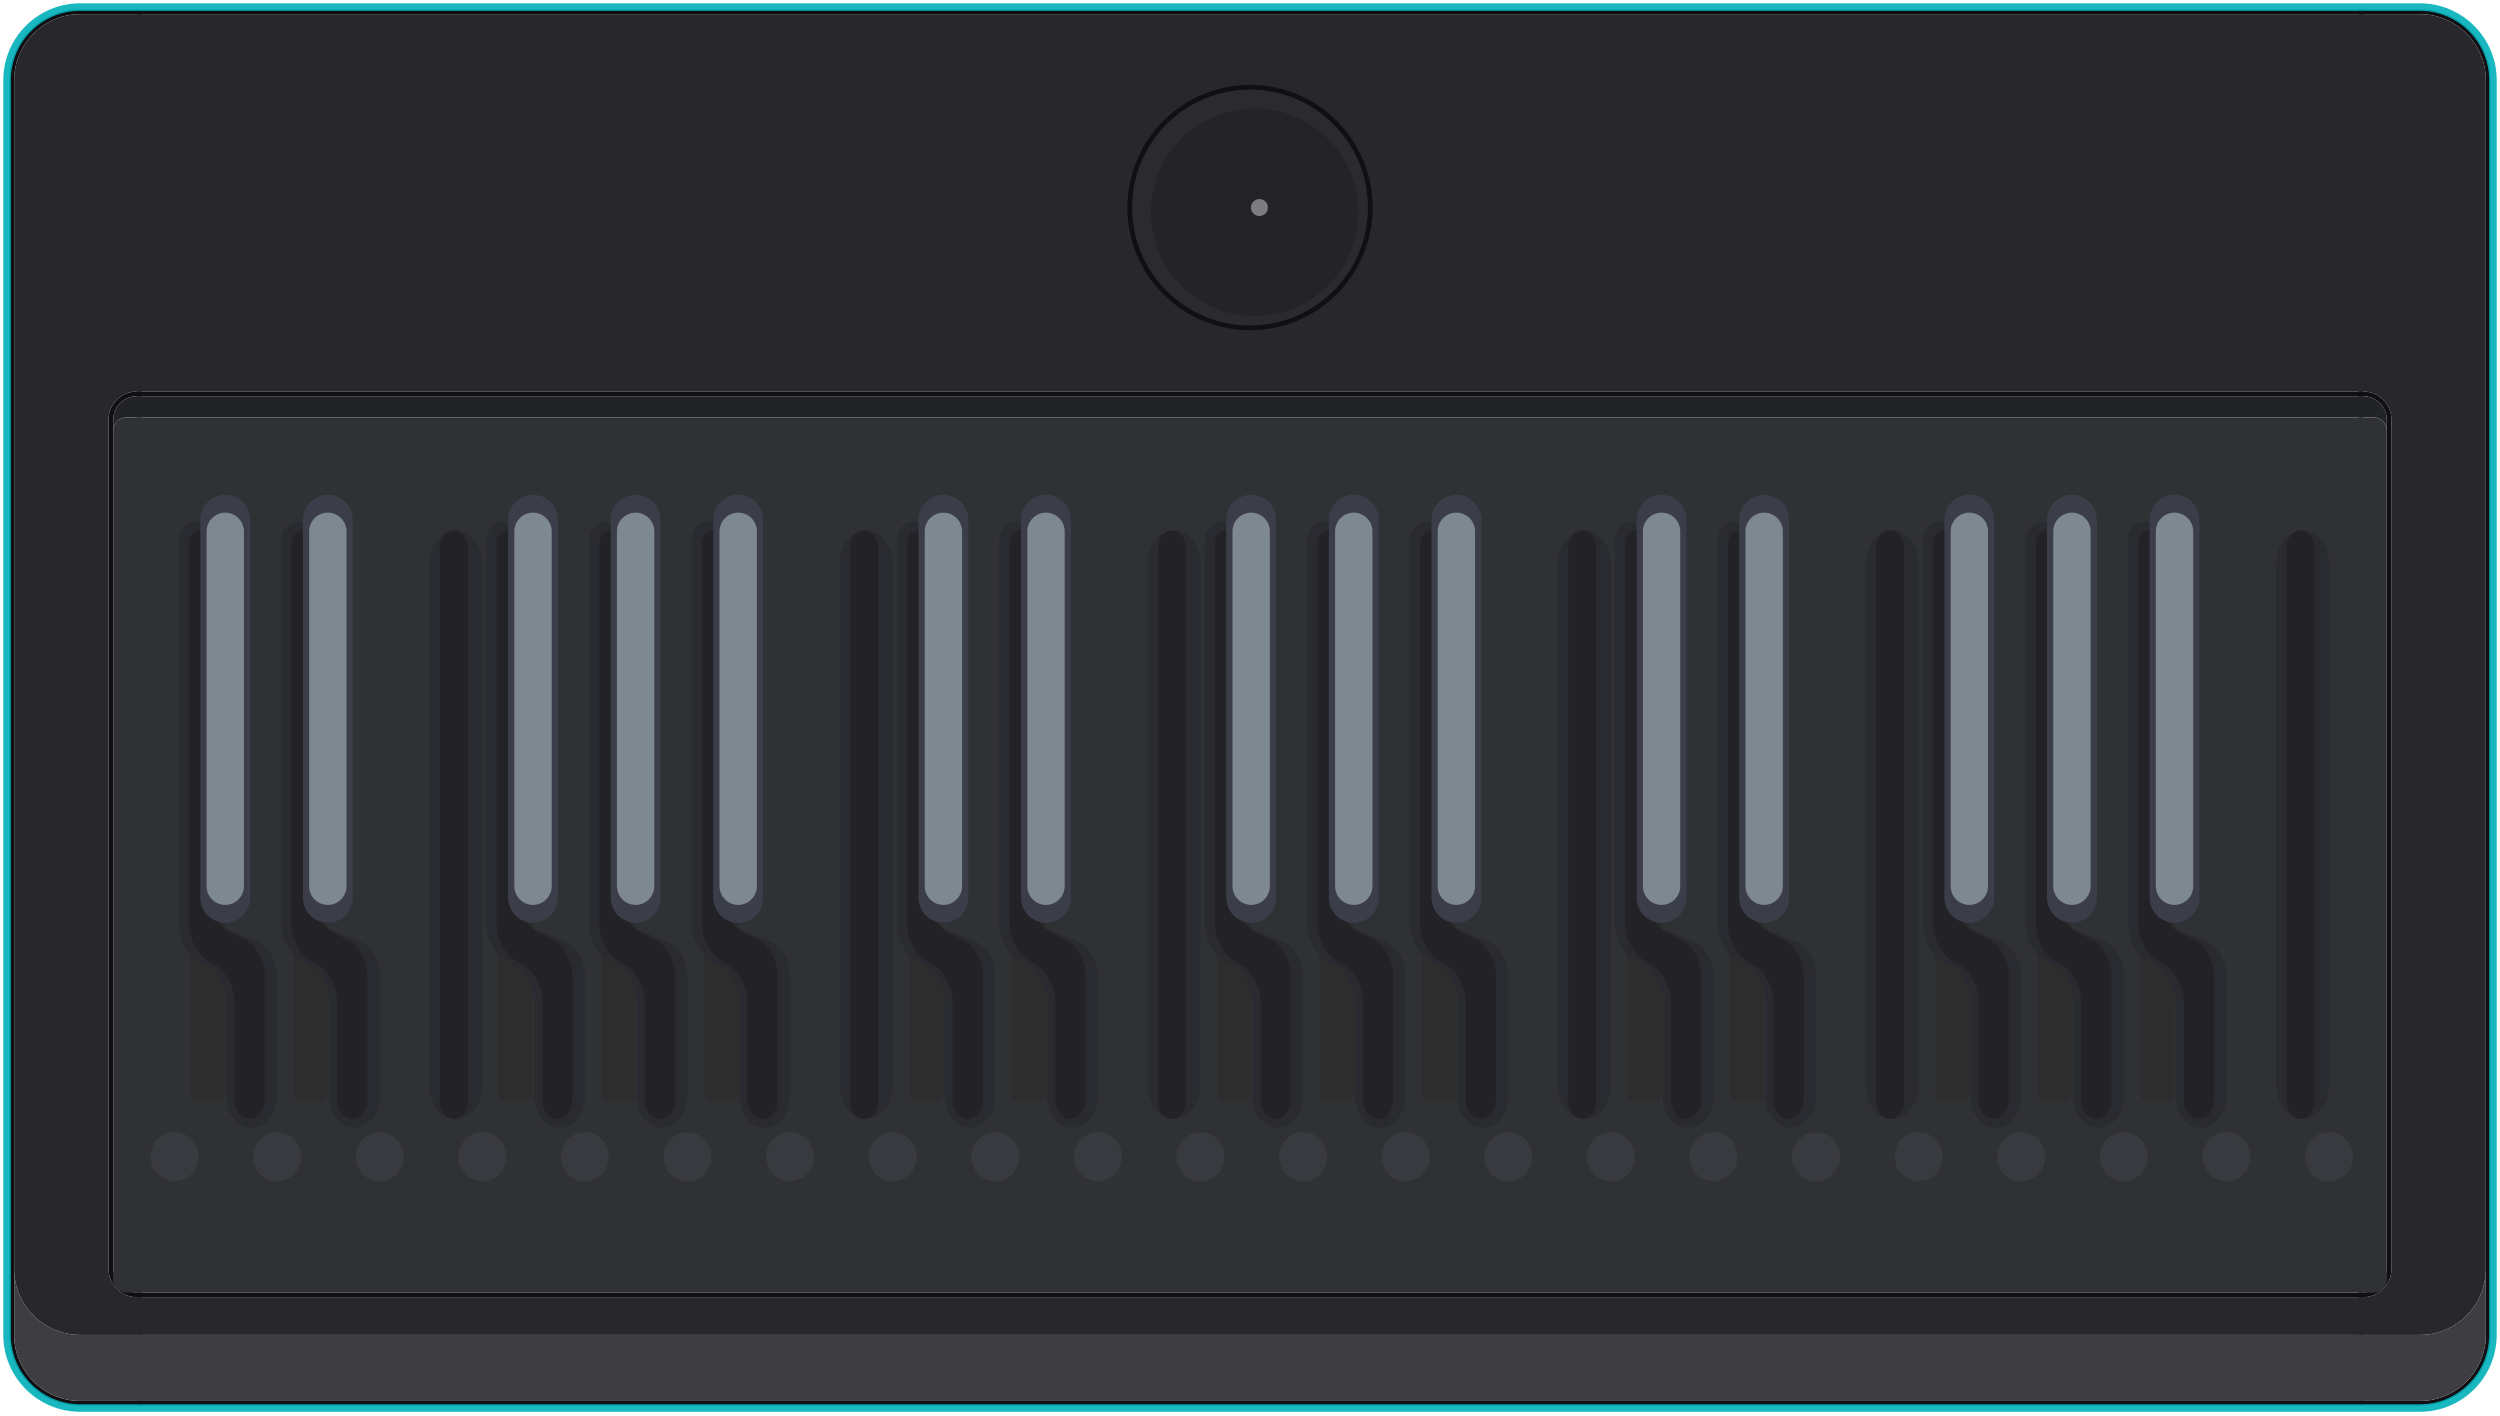
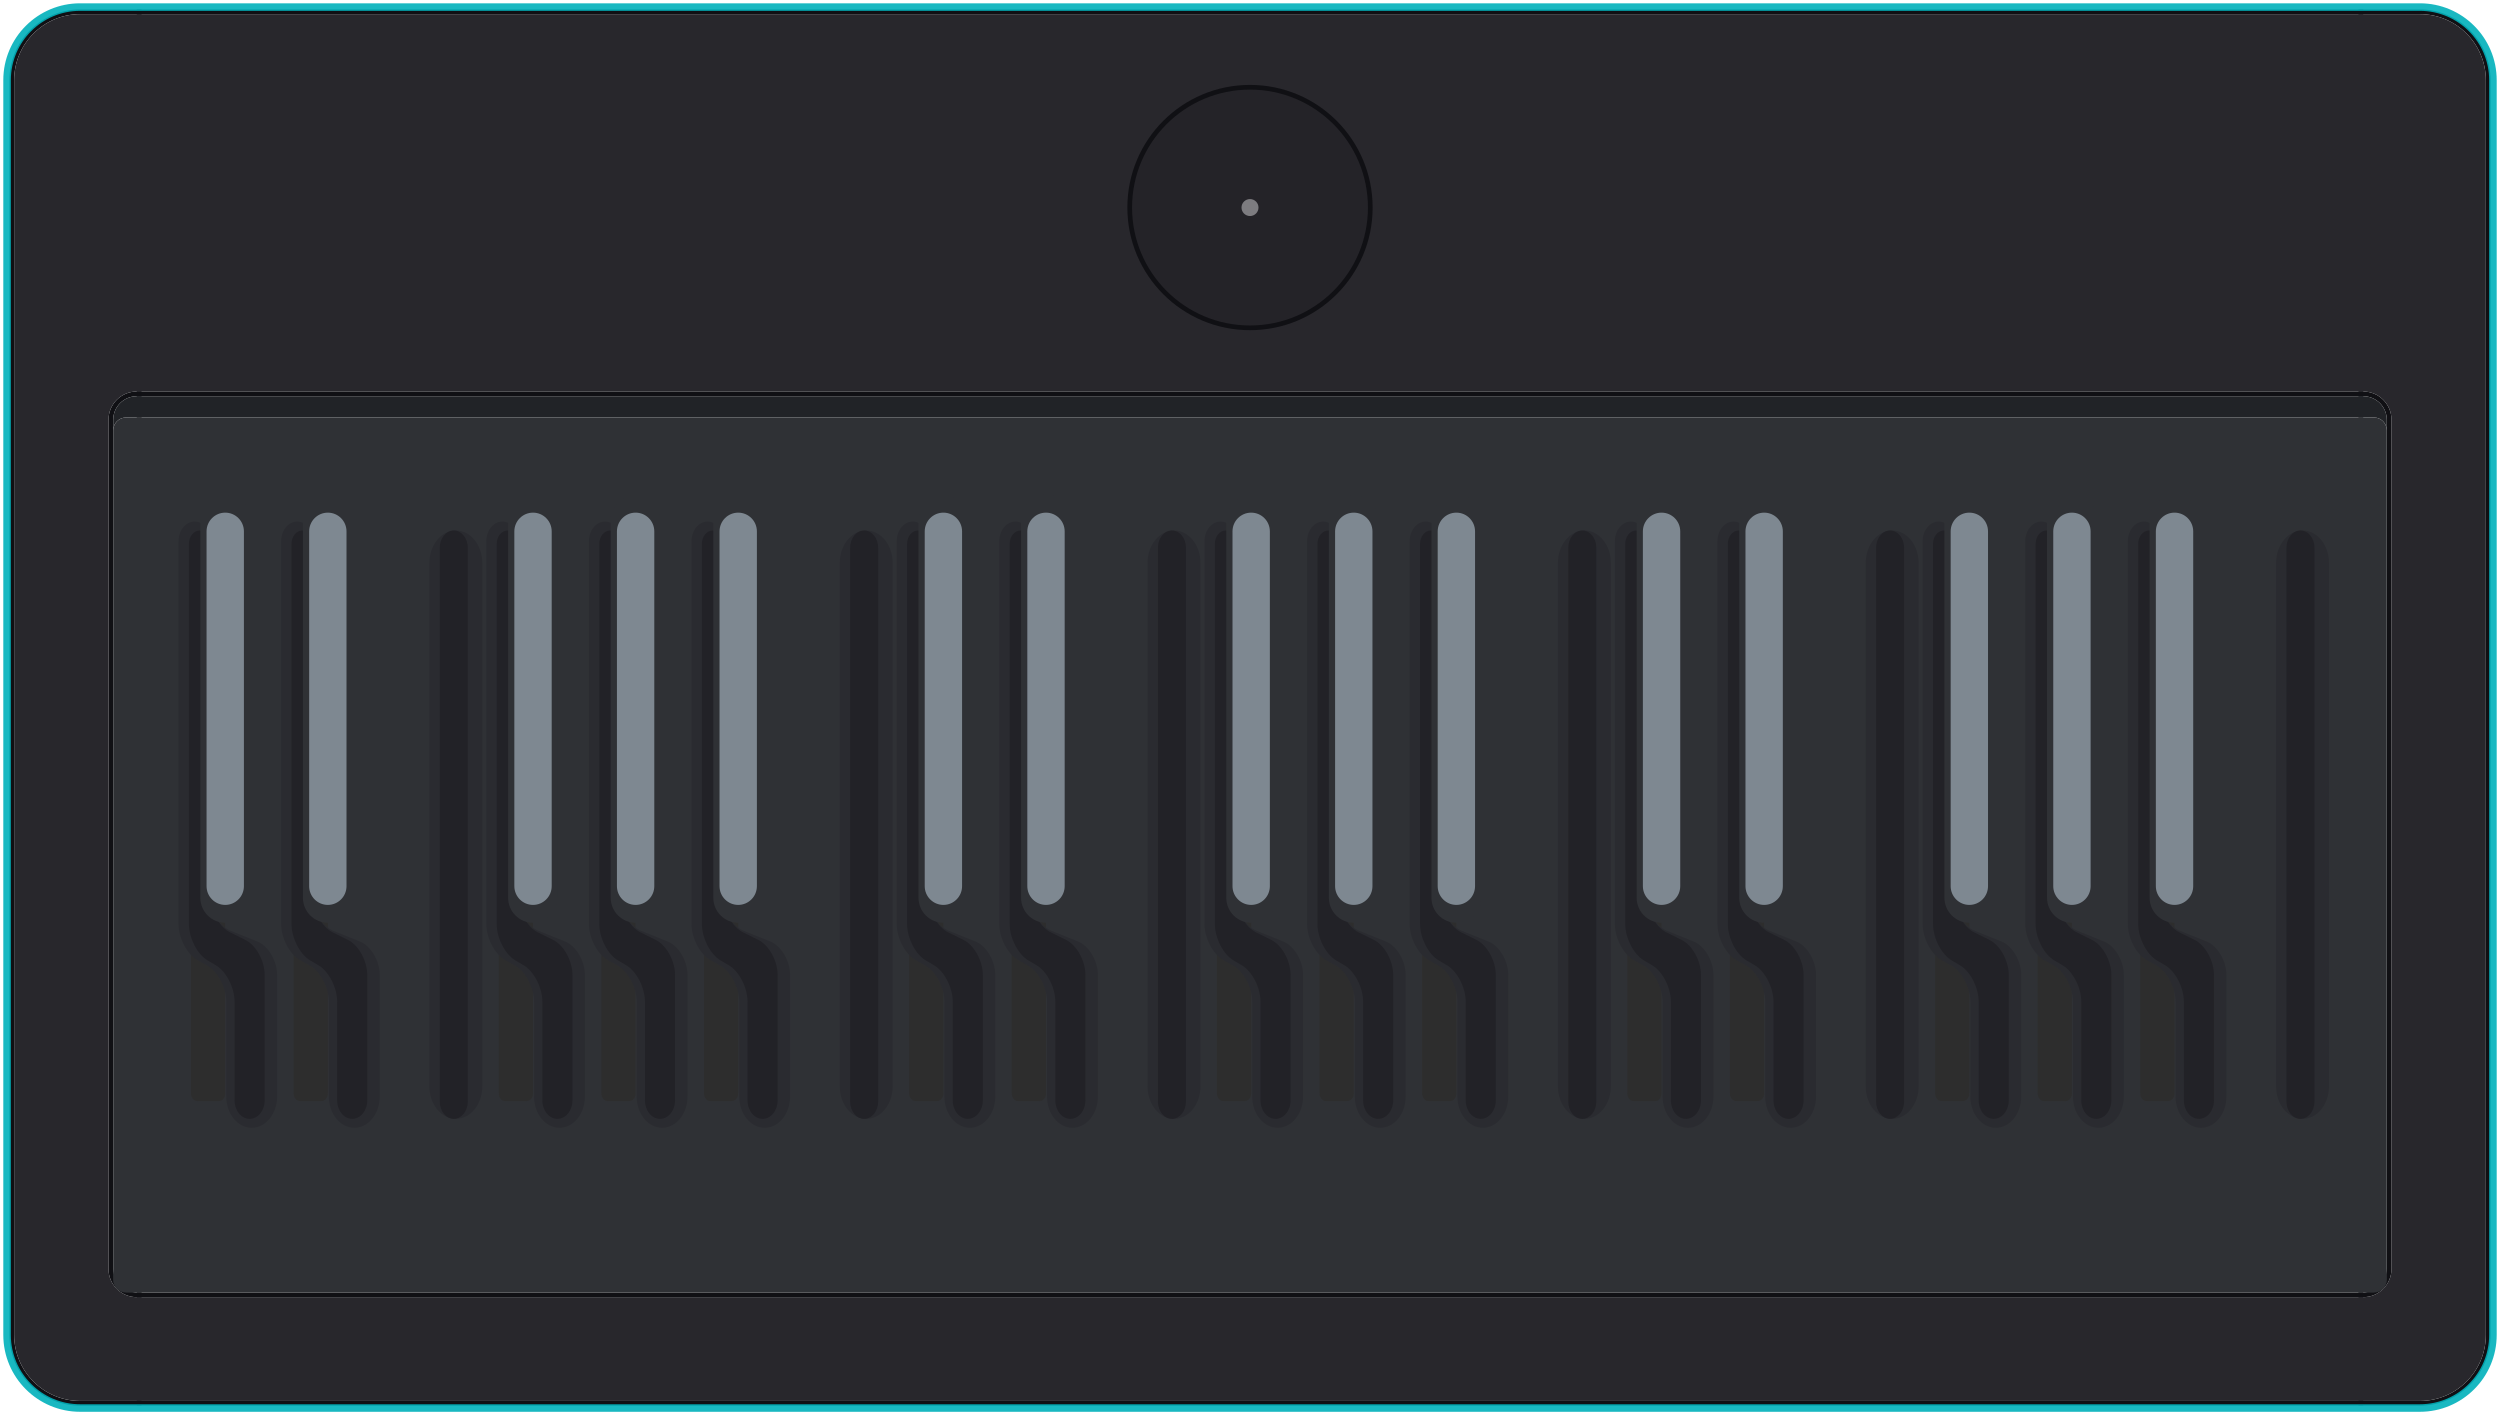
<svg xmlns="http://www.w3.org/2000/svg" viewBox="0 0 530 300" width="530" height="300" data-grab-family="grand" data-grab-footprint="5.3x3" data-grab-active-area="26 86 478.5 186" data-grab-keys="48 37" data-grab-assembled-from="kit">
  <g id="chassis">
    <g transform="translate(29 0) scale(47.2 1)">
      <path d="M0 2H10V298H0V2ZM0 3H10V297H0V3Z" fill="#101014" fill-rule="evenodd" />
-       <path d="M0 3H10V297H0V3ZM0 3H10V283H0V3Z" fill="#3e3d42" fill-rule="evenodd" />
-       <path d="M0 3H10V283H0V3ZM0 83H10V275H0V83Z" fill="#28272c" fill-rule="evenodd" />
+       <path d="M0 3H10V297H0V3ZM0 83H10V275H0V83Z" fill="#28272c" fill-rule="evenodd" />
      <path d="M0 83H10V275H0V83ZM0 84H10V274H0V84Z" fill="#101014" fill-rule="evenodd" />
      <path d="M0 84H10V274H0V84ZM0 88.5H10V274H0V88.5Z" fill="#212327" fill-rule="evenodd" />
      <path d="M0 88.5H10V274H0V88.5Z" fill="#2f3135" />
    </g>
    <g transform="translate(0 0) scale(1 1)">
      <path d="M17 2H30V298H17A15 15 0 0 1 2 283V17A15 15 0 0 1 17 2ZM17 3H30V297H17A14 14 0 0 1 3 283V17A14 14 0 0 1 17 3Z" fill="#101014" fill-rule="evenodd" />
-       <path d="M17 3H30V297H17A14 14 0 0 1 3 283V17A14 14 0 0 1 17 3ZM17 3H30V283H17A14 14 0 0 1 3 269V17A14 14 0 0 1 17 3Z" fill="#3e3d42" fill-rule="evenodd" />
-       <path d="M17 3H30V283H17A14 14 0 0 1 3 269V17A14 14 0 0 1 17 3ZM29 83H30V275H29A6 6 0 0 1 23 269V89A6 6 0 0 1 29 83Z" fill="#28272c" fill-rule="evenodd" />
+       <path d="M17 3H30V297H17A14 14 0 0 1 3 283V17A14 14 0 0 1 17 3ZM29 83H30V275H29A6 6 0 0 1 23 269V89A6 6 0 0 1 29 83Z" fill="#28272c" fill-rule="evenodd" />
      <path d="M29 83H30V275H29A6 6 0 0 1 23 269V89A6 6 0 0 1 29 83ZM29 84H30V274H29A5 5 0 0 1 24 269V89A5 5 0 0 1 29 84Z" fill="#101014" fill-rule="evenodd" />
      <path d="M29 84H30V274H29A5 5 0 0 1 24 269V89A5 5 0 0 1 29 84ZM26.75 88.5H30V274H26.75A2.75 2.75 0 0 1 24 271.25V91.25A2.75 2.75 0 0 1 26.75 88.5Z" fill="#212327" fill-rule="evenodd" />
      <path d="M26.75 88.5H30V274H26.75A2.75 2.75 0 0 1 24 271.25V91.25A2.75 2.75 0 0 1 26.75 88.5Z" fill="#2f3135" />
    </g>
    <g transform="translate(500 0) scale(1 1)">
      <path d="M0 2H13A15 15 0 0 1 28 17V283A15 15 0 0 1 13 298H0V2ZM0 3H13A14 14 0 0 1 27 17V283A14 14 0 0 1 13 297H0V3Z" fill="#101014" fill-rule="evenodd" />
-       <path d="M0 3H13A14 14 0 0 1 27 17V283A14 14 0 0 1 13 297H0V3ZM0 3H13A14 14 0 0 1 27 17V269A14 14 0 0 1 13 283H0V3Z" fill="#3e3d42" fill-rule="evenodd" />
-       <path d="M0 3H13A14 14 0 0 1 27 17V269A14 14 0 0 1 13 283H0V3ZM0 83H1A6 6 0 0 1 7 89V269A6 6 0 0 1 1 275H0V83Z" fill="#28272c" fill-rule="evenodd" />
+       <path d="M0 3H13A14 14 0 0 1 27 17V283A14 14 0 0 1 13 297H0V3ZM0 83H1A6 6 0 0 1 7 89V269A6 6 0 0 1 1 275H0V83Z" fill="#28272c" fill-rule="evenodd" />
      <path d="M0 83H1A6 6 0 0 1 7 89V269A6 6 0 0 1 1 275H0V83ZM0 84H1A5 5 0 0 1 6 89V269A5 5 0 0 1 1 274H0V84Z" fill="#101014" fill-rule="evenodd" />
      <path d="M0 84H1A5 5 0 0 1 6 89V269A5 5 0 0 1 1 274H0V84ZM0 88.5H3.25A2.75 2.75 0 0 1 6 91.25V271.25A2.75 2.75 0 0 1 3.25 274H0V88.5Z" fill="#212327" fill-rule="evenodd" />
      <path d="M0 88.5H3.25A2.75 2.75 0 0 1 6 91.25V271.25A2.75 2.75 0 0 1 3.25 274H0V88.5Z" fill="#2f3135" />
    </g>
    <g transform="translate(235 0) scale(1 1)">
      <circle cx="30" cy="44" r="26" fill="#101014" />
-       <circle cx="30" cy="44" r="25" fill="#2b2b2e" />
-       <circle cx="31" cy="45" r="22" fill="#242328" />
-       <circle cx="32" cy="44" r="1.8" fill="#7d7c80" />
+       <circle cx="30" cy="44" r="25" fill="#242328" />
+       <circle cx="30" cy="44" r="1.8" fill="#7d7c80" />
    </g>
  </g>
  <g id="surface" />
  <g id="keys-white">
    <g transform="translate(26 86) scale(0.22 0.27)">
      <rect id="w-0" x="0" y="90" width="100" height="478" fill="#2f3135" />
-       <rect x="27" y="570.5" width="46" height="38.5" rx="23" ry="18.83" fill="#393a3f" />
    </g>
    <g transform="translate(47.75 86) scale(0.22 0.27)">
      <rect id="w-1" x="0" y="90" width="100" height="478" fill="#2f3135" />
-       <rect x="27" y="570.5" width="46" height="38.5" rx="23" ry="18.83" fill="#393a3f" />
    </g>
    <g transform="translate(69.5 86) scale(0.22 0.27)">
      <rect id="w-2" x="0" y="90" width="100" height="478" fill="#2f3135" />
-       <rect x="27" y="570.5" width="46" height="38.5" rx="23" ry="18.83" fill="#393a3f" />
    </g>
    <g transform="translate(91.25 86) scale(0.22 0.27)">
      <rect id="w-3" x="0" y="90" width="100" height="478" fill="#2f3135" />
-       <rect x="27" y="570.5" width="46" height="38.5" rx="23" ry="18.83" fill="#393a3f" />
    </g>
    <g transform="translate(113 86) scale(0.22 0.27)">
      <rect id="w-4" x="0" y="90" width="100" height="478" fill="#2f3135" />
-       <rect x="27" y="570.5" width="46" height="38.5" rx="23" ry="18.83" fill="#393a3f" />
    </g>
    <g transform="translate(134.75 86) scale(0.22 0.27)">
      <rect id="w-5" x="0" y="90" width="100" height="478" fill="#2f3135" />
-       <rect x="27" y="570.5" width="46" height="38.5" rx="23" ry="18.83" fill="#393a3f" />
    </g>
    <g transform="translate(156.5 86) scale(0.22 0.27)">
      <rect id="w-6" x="0" y="90" width="100" height="478" fill="#2f3135" />
-       <rect x="27" y="570.5" width="46" height="38.5" rx="23" ry="18.83" fill="#393a3f" />
    </g>
    <g transform="translate(178.25 86) scale(0.22 0.27)">
      <rect id="w-7" x="0" y="90" width="100" height="478" fill="#2f3135" />
-       <rect x="27" y="570.5" width="46" height="38.5" rx="23" ry="18.83" fill="#393a3f" />
    </g>
    <g transform="translate(200 86) scale(0.22 0.27)">
      <rect id="w-8" x="0" y="90" width="100" height="478" fill="#2f3135" />
-       <rect x="27" y="570.5" width="46" height="38.5" rx="23" ry="18.83" fill="#393a3f" />
    </g>
    <g transform="translate(221.75 86) scale(0.22 0.27)">
      <rect id="w-9" x="0" y="90" width="100" height="478" fill="#2f3135" />
-       <rect x="27" y="570.5" width="46" height="38.5" rx="23" ry="18.83" fill="#393a3f" />
    </g>
    <g transform="translate(243.5 86) scale(0.22 0.27)">
      <rect id="w-10" x="0" y="90" width="100" height="478" fill="#2f3135" />
-       <rect x="27" y="570.5" width="46" height="38.5" rx="23" ry="18.83" fill="#393a3f" />
    </g>
    <g transform="translate(265.25 86) scale(0.22 0.27)">
      <rect id="w-11" x="0" y="90" width="100" height="478" fill="#2f3135" />
-       <rect x="27" y="570.5" width="46" height="38.5" rx="23" ry="18.83" fill="#393a3f" />
    </g>
    <g transform="translate(287 86) scale(0.22 0.27)">
      <rect id="w-12" x="0" y="90" width="100" height="478" fill="#2f3135" />
-       <rect x="27" y="570.5" width="46" height="38.5" rx="23" ry="18.83" fill="#393a3f" />
    </g>
    <g transform="translate(308.75 86) scale(0.22 0.27)">
      <rect id="w-13" x="0" y="90" width="100" height="478" fill="#2f3135" />
-       <rect x="27" y="570.5" width="46" height="38.5" rx="23" ry="18.83" fill="#393a3f" />
    </g>
    <g transform="translate(330.5 86) scale(0.22 0.27)">
      <rect id="w-14" x="0" y="90" width="100" height="478" fill="#2f3135" />
-       <rect x="27" y="570.5" width="46" height="38.5" rx="23" ry="18.83" fill="#393a3f" />
    </g>
    <g transform="translate(352.25 86) scale(0.22 0.27)">
      <rect id="w-15" x="0" y="90" width="100" height="478" fill="#2f3135" />
-       <rect x="27" y="570.5" width="46" height="38.5" rx="23" ry="18.83" fill="#393a3f" />
    </g>
    <g transform="translate(374 86) scale(0.22 0.27)">
      <rect id="w-16" x="0" y="90" width="100" height="478" fill="#2f3135" />
-       <rect x="27" y="570.5" width="46" height="38.5" rx="23" ry="18.83" fill="#393a3f" />
    </g>
    <g transform="translate(395.75 86) scale(0.22 0.27)">
      <rect id="w-17" x="0" y="90" width="100" height="478" fill="#2f3135" />
-       <rect x="27" y="570.5" width="46" height="38.5" rx="23" ry="18.83" fill="#393a3f" />
    </g>
    <g transform="translate(417.5 86) scale(0.22 0.27)">
      <rect id="w-18" x="0" y="90" width="100" height="478" fill="#2f3135" />
-       <rect x="27" y="570.5" width="46" height="38.5" rx="23" ry="18.83" fill="#393a3f" />
    </g>
    <g transform="translate(439.25 86) scale(0.22 0.27)">
      <rect id="w-19" x="0" y="90" width="100" height="478" fill="#2f3135" />
-       <rect x="27" y="570.5" width="46" height="38.5" rx="23" ry="18.83" fill="#393a3f" />
    </g>
    <g transform="translate(461 86) scale(0.22 0.27)">
      <rect id="w-20" x="0" y="90" width="100" height="478" fill="#2f3135" />
-       <rect x="27" y="570.5" width="46" height="38.5" rx="23" ry="18.83" fill="#393a3f" />
    </g>
    <g transform="translate(482.75 86) scale(0.22 0.27)">
      <rect id="w-21" x="0" y="90" width="100" height="478" fill="#2f3135" />
-       <rect x="27" y="570.5" width="46" height="38.5" rx="23" ry="18.83" fill="#393a3f" />
    </g>
  </g>
  <g id="shading">
    <g transform="translate(91.25 86) scale(0.22 0.27)">
      <rect x="-1" y="98" width="51" height="462" rx="25.5" fill="#2a2b30" />
      <rect x="9" y="98" width="27" height="462" rx="13.5" fill="#222227" />
    </g>
    <g transform="translate(178.25 86) scale(0.22 0.27)">
      <rect x="-1" y="98" width="51" height="462" rx="25.5" fill="#2a2b30" />
      <rect x="9" y="98" width="27" height="462" rx="13.5" fill="#222227" />
    </g>
    <g transform="translate(243.5 86) scale(0.22 0.27)">
      <rect x="-1" y="98" width="51" height="462" rx="25.5" fill="#2a2b30" />
      <rect x="9" y="98" width="27" height="462" rx="13.5" fill="#222227" />
    </g>
    <g transform="translate(330.5 86) scale(0.22 0.27)">
      <rect x="-1" y="98" width="51" height="462" rx="25.5" fill="#2a2b30" />
      <rect x="9" y="98" width="27" height="462" rx="13.5" fill="#222227" />
    </g>
    <g transform="translate(395.75 86) scale(0.22 0.27)">
      <rect x="-1" y="98" width="51" height="462" rx="25.5" fill="#2a2b30" />
      <rect x="9" y="98" width="27" height="462" rx="13.5" fill="#222227" />
    </g>
    <g transform="translate(482.75 86) scale(0.22 0.27)">
      <rect x="-1" y="98" width="51" height="462" rx="25.5" fill="#2a2b30" />
      <rect x="9" y="98" width="27" height="462" rx="13.5" fill="#222227" />
    </g>
  </g>
  <g id="keys-black">
    <g transform="translate(47.75 86) scale(0.22 0.27)">
      <rect x="-33" y="399" width="33" height="147" rx="6" fill="#2d2d2d" />
      <path d="M-45 106.5C-45 97.94 -38.06 91 -29.5 91L-29.5 91C-20.94 91 -14 97.94 -14 106.5L-14 386C-14 397.05 -5.49 408.79 5 412.24L31 420.76C41.49 424.21 50 435.95 50 447L50 542.5C50 556.03 39.03 567 25.5 567L25.5 567C11.97 567 1 556.03 1 542.5L1 468C1 456.95 -7.15 444.28 -17.19 439.69L-26.81 435.31C-36.85 430.72 -45 418.05 -45 407Z" fill="#2a2b30" />
      <path d="M-35 108.5C-35 102.7 -30.3 98 -24.5 98L-24.5 98C-18.7 98 -14 102.7 -14 108.5L-14 386C-14 397.05 -5.7 409.35 4.54 413.49L19.46 419.51C29.7 423.65 38 435.95 38 447L38 545.5C38 553.51 31.51 560 23.5 560L23.5 560C15.49 560 9 553.51 9 545.5L9 468C9 456.95 0.92 444.14 -9.05 439.39L-16.95 435.61C-26.92 430.86 -35 418.05 -35 407Z" fill="#222227" />
-       <rect x="-24" y="70" width="48" height="336" rx="24" ry="19.65" fill="#3b3e49" />
+       <rect x="-24" y="70" width="48" height="336" rx="24" ry="19.65" fill="#2f3135" />
      <rect id="b-0" x="-18" y="84" width="36" height="308" rx="18" ry="14.73" fill="#7e8891" />
    </g>
    <g transform="translate(69.5 86) scale(0.22 0.27)">
      <rect x="-33" y="399" width="33" height="147" rx="6" fill="#2d2d2d" />
      <path d="M-45 106.5C-45 97.94 -38.06 91 -29.5 91L-29.5 91C-20.94 91 -14 97.94 -14 106.5L-14 386C-14 397.05 -5.49 408.79 5 412.24L31 420.76C41.49 424.21 50 435.95 50 447L50 542.5C50 556.03 39.03 567 25.5 567L25.5 567C11.97 567 1 556.03 1 542.5L1 468C1 456.95 -7.15 444.28 -17.19 439.69L-26.81 435.31C-36.85 430.72 -45 418.05 -45 407Z" fill="#2a2b30" />
      <path d="M-35 108.5C-35 102.7 -30.3 98 -24.5 98L-24.5 98C-18.7 98 -14 102.7 -14 108.5L-14 386C-14 397.05 -5.7 409.35 4.54 413.49L19.46 419.51C29.7 423.65 38 435.95 38 447L38 545.5C38 553.51 31.51 560 23.5 560L23.5 560C15.49 560 9 553.51 9 545.5L9 468C9 456.95 0.92 444.14 -9.05 439.39L-16.95 435.61C-26.92 430.86 -35 418.05 -35 407Z" fill="#222227" />
-       <rect x="-24" y="70" width="48" height="336" rx="24" ry="19.65" fill="#3b3e49" />
+       <rect x="-24" y="70" width="48" height="336" rx="24" ry="19.65" fill="#2f3135" />
      <rect id="b-1" x="-18" y="84" width="36" height="308" rx="18" ry="14.73" fill="#7e8891" />
    </g>
    <g transform="translate(113 86) scale(0.22 0.27)">
      <rect x="-33" y="399" width="33" height="147" rx="6" fill="#2d2d2d" />
      <path d="M-45 106.5C-45 97.94 -38.06 91 -29.5 91L-29.5 91C-20.94 91 -14 97.94 -14 106.5L-14 386C-14 397.05 -5.49 408.79 5 412.24L31 420.76C41.49 424.21 50 435.95 50 447L50 542.5C50 556.03 39.03 567 25.5 567L25.5 567C11.97 567 1 556.03 1 542.5L1 468C1 456.95 -7.15 444.28 -17.19 439.69L-26.81 435.31C-36.85 430.72 -45 418.05 -45 407Z" fill="#2a2b30" />
      <path d="M-35 108.5C-35 102.7 -30.3 98 -24.5 98L-24.5 98C-18.7 98 -14 102.7 -14 108.5L-14 386C-14 397.05 -5.7 409.35 4.54 413.49L19.46 419.51C29.7 423.65 38 435.95 38 447L38 545.5C38 553.51 31.51 560 23.5 560L23.5 560C15.49 560 9 553.51 9 545.5L9 468C9 456.95 0.92 444.14 -9.05 439.39L-16.95 435.61C-26.92 430.86 -35 418.05 -35 407Z" fill="#222227" />
-       <rect x="-24" y="70" width="48" height="336" rx="24" ry="19.65" fill="#3b3e49" />
+       <rect x="-24" y="70" width="48" height="336" rx="24" ry="19.65" fill="#2f3135" />
      <rect id="b-2" x="-18" y="84" width="36" height="308" rx="18" ry="14.73" fill="#7e8891" />
    </g>
    <g transform="translate(134.75 86) scale(0.22 0.27)">
      <rect x="-33" y="399" width="33" height="147" rx="6" fill="#2d2d2d" />
      <path d="M-45 106.5C-45 97.94 -38.06 91 -29.5 91L-29.5 91C-20.94 91 -14 97.94 -14 106.5L-14 386C-14 397.05 -5.49 408.79 5 412.24L31 420.76C41.49 424.21 50 435.95 50 447L50 542.5C50 556.03 39.03 567 25.5 567L25.5 567C11.97 567 1 556.03 1 542.5L1 468C1 456.95 -7.15 444.28 -17.19 439.69L-26.81 435.31C-36.85 430.72 -45 418.05 -45 407Z" fill="#2a2b30" />
      <path d="M-35 108.5C-35 102.7 -30.3 98 -24.5 98L-24.5 98C-18.7 98 -14 102.7 -14 108.5L-14 386C-14 397.05 -5.7 409.35 4.54 413.49L19.46 419.51C29.7 423.65 38 435.95 38 447L38 545.5C38 553.51 31.51 560 23.5 560L23.5 560C15.49 560 9 553.51 9 545.5L9 468C9 456.95 0.92 444.14 -9.05 439.39L-16.95 435.61C-26.92 430.86 -35 418.05 -35 407Z" fill="#222227" />
-       <rect x="-24" y="70" width="48" height="336" rx="24" ry="19.65" fill="#3b3e49" />
+       <rect x="-24" y="70" width="48" height="336" rx="24" ry="19.65" fill="#2f3135" />
      <rect id="b-3" x="-18" y="84" width="36" height="308" rx="18" ry="14.73" fill="#7e8891" />
    </g>
    <g transform="translate(156.5 86) scale(0.22 0.27)">
      <rect x="-33" y="399" width="33" height="147" rx="6" fill="#2d2d2d" />
      <path d="M-45 106.5C-45 97.94 -38.06 91 -29.5 91L-29.5 91C-20.94 91 -14 97.94 -14 106.5L-14 386C-14 397.05 -5.49 408.79 5 412.24L31 420.76C41.49 424.21 50 435.95 50 447L50 542.5C50 556.03 39.03 567 25.5 567L25.5 567C11.97 567 1 556.03 1 542.5L1 468C1 456.95 -7.15 444.28 -17.19 439.69L-26.81 435.31C-36.85 430.72 -45 418.05 -45 407Z" fill="#2a2b30" />
      <path d="M-35 108.5C-35 102.7 -30.3 98 -24.5 98L-24.5 98C-18.7 98 -14 102.7 -14 108.5L-14 386C-14 397.05 -5.7 409.35 4.54 413.49L19.46 419.51C29.7 423.65 38 435.95 38 447L38 545.5C38 553.51 31.51 560 23.5 560L23.5 560C15.49 560 9 553.51 9 545.5L9 468C9 456.95 0.92 444.14 -9.05 439.39L-16.95 435.61C-26.92 430.86 -35 418.05 -35 407Z" fill="#222227" />
-       <rect x="-24" y="70" width="48" height="336" rx="24" ry="19.65" fill="#3b3e49" />
+       <rect x="-24" y="70" width="48" height="336" rx="24" ry="19.65" fill="#2f3135" />
      <rect id="b-4" x="-18" y="84" width="36" height="308" rx="18" ry="14.73" fill="#7e8891" />
    </g>
    <g transform="translate(200 86) scale(0.22 0.27)">
      <rect x="-33" y="399" width="33" height="147" rx="6" fill="#2d2d2d" />
      <path d="M-45 106.5C-45 97.94 -38.06 91 -29.5 91L-29.5 91C-20.94 91 -14 97.94 -14 106.5L-14 386C-14 397.05 -5.49 408.79 5 412.24L31 420.76C41.49 424.21 50 435.95 50 447L50 542.5C50 556.03 39.03 567 25.5 567L25.5 567C11.97 567 1 556.03 1 542.5L1 468C1 456.95 -7.15 444.28 -17.19 439.69L-26.81 435.31C-36.85 430.72 -45 418.05 -45 407Z" fill="#2a2b30" />
      <path d="M-35 108.5C-35 102.7 -30.3 98 -24.5 98L-24.5 98C-18.7 98 -14 102.7 -14 108.5L-14 386C-14 397.05 -5.7 409.35 4.54 413.49L19.46 419.51C29.7 423.65 38 435.95 38 447L38 545.5C38 553.51 31.51 560 23.5 560L23.5 560C15.49 560 9 553.51 9 545.5L9 468C9 456.95 0.92 444.14 -9.05 439.39L-16.95 435.61C-26.92 430.86 -35 418.05 -35 407Z" fill="#222227" />
-       <rect x="-24" y="70" width="48" height="336" rx="24" ry="19.65" fill="#3b3e49" />
+       <rect x="-24" y="70" width="48" height="336" rx="24" ry="19.65" fill="#2f3135" />
      <rect id="b-5" x="-18" y="84" width="36" height="308" rx="18" ry="14.73" fill="#7e8891" />
    </g>
    <g transform="translate(221.75 86) scale(0.22 0.27)">
      <rect x="-33" y="399" width="33" height="147" rx="6" fill="#2d2d2d" />
      <path d="M-45 106.5C-45 97.94 -38.06 91 -29.5 91L-29.5 91C-20.94 91 -14 97.94 -14 106.5L-14 386C-14 397.05 -5.49 408.79 5 412.24L31 420.76C41.49 424.21 50 435.95 50 447L50 542.5C50 556.03 39.03 567 25.5 567L25.5 567C11.97 567 1 556.03 1 542.5L1 468C1 456.95 -7.15 444.28 -17.19 439.69L-26.81 435.31C-36.85 430.72 -45 418.05 -45 407Z" fill="#2a2b30" />
      <path d="M-35 108.5C-35 102.7 -30.3 98 -24.5 98L-24.5 98C-18.7 98 -14 102.7 -14 108.5L-14 386C-14 397.05 -5.7 409.35 4.54 413.49L19.46 419.51C29.7 423.65 38 435.95 38 447L38 545.5C38 553.51 31.51 560 23.5 560L23.5 560C15.49 560 9 553.51 9 545.5L9 468C9 456.95 0.92 444.14 -9.05 439.39L-16.95 435.61C-26.92 430.86 -35 418.05 -35 407Z" fill="#222227" />
-       <rect x="-24" y="70" width="48" height="336" rx="24" ry="19.65" fill="#3b3e49" />
+       <rect x="-24" y="70" width="48" height="336" rx="24" ry="19.65" fill="#2f3135" />
      <rect id="b-6" x="-18" y="84" width="36" height="308" rx="18" ry="14.73" fill="#7e8891" />
    </g>
    <g transform="translate(265.25 86) scale(0.22 0.27)">
      <rect x="-33" y="399" width="33" height="147" rx="6" fill="#2d2d2d" />
      <path d="M-45 106.5C-45 97.94 -38.06 91 -29.5 91L-29.5 91C-20.94 91 -14 97.94 -14 106.5L-14 386C-14 397.05 -5.49 408.79 5 412.24L31 420.76C41.49 424.21 50 435.95 50 447L50 542.5C50 556.03 39.03 567 25.5 567L25.5 567C11.97 567 1 556.03 1 542.5L1 468C1 456.95 -7.15 444.28 -17.19 439.69L-26.81 435.31C-36.85 430.72 -45 418.05 -45 407Z" fill="#2a2b30" />
      <path d="M-35 108.5C-35 102.7 -30.3 98 -24.5 98L-24.5 98C-18.7 98 -14 102.7 -14 108.5L-14 386C-14 397.05 -5.7 409.35 4.54 413.49L19.46 419.51C29.7 423.65 38 435.95 38 447L38 545.5C38 553.51 31.51 560 23.5 560L23.5 560C15.49 560 9 553.51 9 545.5L9 468C9 456.95 0.92 444.14 -9.05 439.39L-16.95 435.61C-26.92 430.86 -35 418.05 -35 407Z" fill="#222227" />
-       <rect x="-24" y="70" width="48" height="336" rx="24" ry="19.65" fill="#3b3e49" />
+       <rect x="-24" y="70" width="48" height="336" rx="24" ry="19.65" fill="#2f3135" />
      <rect id="b-7" x="-18" y="84" width="36" height="308" rx="18" ry="14.73" fill="#7e8891" />
    </g>
    <g transform="translate(287 86) scale(0.22 0.27)">
      <rect x="-33" y="399" width="33" height="147" rx="6" fill="#2d2d2d" />
      <path d="M-45 106.5C-45 97.94 -38.06 91 -29.5 91L-29.5 91C-20.94 91 -14 97.94 -14 106.5L-14 386C-14 397.05 -5.49 408.79 5 412.24L31 420.76C41.49 424.21 50 435.95 50 447L50 542.5C50 556.03 39.03 567 25.5 567L25.5 567C11.97 567 1 556.03 1 542.5L1 468C1 456.95 -7.15 444.28 -17.19 439.69L-26.81 435.31C-36.85 430.72 -45 418.05 -45 407Z" fill="#2a2b30" />
      <path d="M-35 108.5C-35 102.7 -30.3 98 -24.5 98L-24.5 98C-18.7 98 -14 102.7 -14 108.5L-14 386C-14 397.05 -5.7 409.35 4.54 413.49L19.46 419.51C29.7 423.65 38 435.95 38 447L38 545.5C38 553.51 31.51 560 23.5 560L23.5 560C15.49 560 9 553.51 9 545.5L9 468C9 456.95 0.92 444.14 -9.05 439.39L-16.95 435.61C-26.92 430.86 -35 418.05 -35 407Z" fill="#222227" />
-       <rect x="-24" y="70" width="48" height="336" rx="24" ry="19.65" fill="#3b3e49" />
+       <rect x="-24" y="70" width="48" height="336" rx="24" ry="19.65" fill="#2f3135" />
      <rect id="b-8" x="-18" y="84" width="36" height="308" rx="18" ry="14.73" fill="#7e8891" />
    </g>
    <g transform="translate(308.75 86) scale(0.22 0.27)">
      <rect x="-33" y="399" width="33" height="147" rx="6" fill="#2d2d2d" />
      <path d="M-45 106.5C-45 97.94 -38.06 91 -29.5 91L-29.5 91C-20.94 91 -14 97.94 -14 106.5L-14 386C-14 397.05 -5.49 408.79 5 412.24L31 420.76C41.49 424.21 50 435.95 50 447L50 542.5C50 556.03 39.03 567 25.5 567L25.5 567C11.97 567 1 556.03 1 542.5L1 468C1 456.95 -7.15 444.28 -17.19 439.69L-26.81 435.31C-36.85 430.72 -45 418.05 -45 407Z" fill="#2a2b30" />
      <path d="M-35 108.5C-35 102.7 -30.3 98 -24.5 98L-24.5 98C-18.7 98 -14 102.7 -14 108.5L-14 386C-14 397.05 -5.7 409.35 4.54 413.49L19.46 419.51C29.7 423.65 38 435.95 38 447L38 545.5C38 553.51 31.51 560 23.5 560L23.5 560C15.49 560 9 553.51 9 545.5L9 468C9 456.95 0.92 444.14 -9.05 439.39L-16.95 435.61C-26.92 430.86 -35 418.05 -35 407Z" fill="#222227" />
-       <rect x="-24" y="70" width="48" height="336" rx="24" ry="19.65" fill="#3b3e49" />
+       <rect x="-24" y="70" width="48" height="336" rx="24" ry="19.65" fill="#2f3135" />
      <rect id="b-9" x="-18" y="84" width="36" height="308" rx="18" ry="14.73" fill="#7e8891" />
    </g>
    <g transform="translate(352.25 86) scale(0.22 0.27)">
      <rect x="-33" y="399" width="33" height="147" rx="6" fill="#2d2d2d" />
      <path d="M-45 106.5C-45 97.94 -38.06 91 -29.5 91L-29.5 91C-20.94 91 -14 97.94 -14 106.5L-14 386C-14 397.05 -5.49 408.79 5 412.24L31 420.76C41.49 424.21 50 435.95 50 447L50 542.5C50 556.03 39.03 567 25.5 567L25.5 567C11.97 567 1 556.03 1 542.5L1 468C1 456.95 -7.15 444.28 -17.19 439.69L-26.81 435.31C-36.85 430.72 -45 418.05 -45 407Z" fill="#2a2b30" />
      <path d="M-35 108.5C-35 102.7 -30.3 98 -24.5 98L-24.5 98C-18.7 98 -14 102.7 -14 108.5L-14 386C-14 397.05 -5.7 409.35 4.54 413.49L19.46 419.51C29.7 423.65 38 435.95 38 447L38 545.5C38 553.51 31.51 560 23.5 560L23.5 560C15.49 560 9 553.51 9 545.5L9 468C9 456.95 0.92 444.14 -9.05 439.39L-16.95 435.61C-26.92 430.86 -35 418.05 -35 407Z" fill="#222227" />
-       <rect x="-24" y="70" width="48" height="336" rx="24" ry="19.65" fill="#3b3e49" />
+       <rect x="-24" y="70" width="48" height="336" rx="24" ry="19.65" fill="#2f3135" />
      <rect id="b-10" x="-18" y="84" width="36" height="308" rx="18" ry="14.73" fill="#7e8891" />
    </g>
    <g transform="translate(374 86) scale(0.22 0.27)">
      <rect x="-33" y="399" width="33" height="147" rx="6" fill="#2d2d2d" />
      <path d="M-45 106.5C-45 97.94 -38.06 91 -29.5 91L-29.5 91C-20.94 91 -14 97.94 -14 106.5L-14 386C-14 397.05 -5.49 408.79 5 412.24L31 420.76C41.49 424.21 50 435.95 50 447L50 542.5C50 556.03 39.03 567 25.5 567L25.5 567C11.97 567 1 556.03 1 542.5L1 468C1 456.95 -7.15 444.28 -17.19 439.69L-26.81 435.31C-36.85 430.72 -45 418.05 -45 407Z" fill="#2a2b30" />
      <path d="M-35 108.5C-35 102.7 -30.3 98 -24.5 98L-24.5 98C-18.7 98 -14 102.7 -14 108.5L-14 386C-14 397.05 -5.7 409.35 4.54 413.49L19.46 419.51C29.7 423.65 38 435.95 38 447L38 545.5C38 553.51 31.51 560 23.5 560L23.5 560C15.49 560 9 553.51 9 545.5L9 468C9 456.95 0.92 444.14 -9.05 439.39L-16.95 435.61C-26.92 430.86 -35 418.05 -35 407Z" fill="#222227" />
-       <rect x="-24" y="70" width="48" height="336" rx="24" ry="19.65" fill="#3b3e49" />
+       <rect x="-24" y="70" width="48" height="336" rx="24" ry="19.65" fill="#2f3135" />
      <rect id="b-11" x="-18" y="84" width="36" height="308" rx="18" ry="14.73" fill="#7e8891" />
    </g>
    <g transform="translate(417.5 86) scale(0.22 0.27)">
      <rect x="-33" y="399" width="33" height="147" rx="6" fill="#2d2d2d" />
      <path d="M-45 106.5C-45 97.94 -38.06 91 -29.5 91L-29.5 91C-20.94 91 -14 97.94 -14 106.5L-14 386C-14 397.05 -5.49 408.79 5 412.24L31 420.76C41.49 424.21 50 435.95 50 447L50 542.5C50 556.03 39.03 567 25.5 567L25.5 567C11.97 567 1 556.03 1 542.5L1 468C1 456.95 -7.15 444.28 -17.19 439.69L-26.81 435.31C-36.85 430.72 -45 418.05 -45 407Z" fill="#2a2b30" />
      <path d="M-35 108.5C-35 102.7 -30.3 98 -24.5 98L-24.5 98C-18.7 98 -14 102.7 -14 108.5L-14 386C-14 397.05 -5.7 409.35 4.54 413.49L19.46 419.51C29.7 423.65 38 435.95 38 447L38 545.5C38 553.51 31.51 560 23.5 560L23.5 560C15.49 560 9 553.51 9 545.5L9 468C9 456.95 0.92 444.14 -9.05 439.39L-16.95 435.61C-26.92 430.86 -35 418.05 -35 407Z" fill="#222227" />
-       <rect x="-24" y="70" width="48" height="336" rx="24" ry="19.65" fill="#3b3e49" />
+       <rect x="-24" y="70" width="48" height="336" rx="24" ry="19.65" fill="#2f3135" />
      <rect id="b-12" x="-18" y="84" width="36" height="308" rx="18" ry="14.73" fill="#7e8891" />
    </g>
    <g transform="translate(439.25 86) scale(0.22 0.27)">
      <rect x="-33" y="399" width="33" height="147" rx="6" fill="#2d2d2d" />
      <path d="M-45 106.5C-45 97.94 -38.06 91 -29.5 91L-29.5 91C-20.94 91 -14 97.94 -14 106.5L-14 386C-14 397.05 -5.49 408.79 5 412.24L31 420.76C41.49 424.21 50 435.95 50 447L50 542.5C50 556.03 39.03 567 25.5 567L25.5 567C11.97 567 1 556.03 1 542.5L1 468C1 456.95 -7.15 444.28 -17.19 439.69L-26.81 435.31C-36.85 430.72 -45 418.05 -45 407Z" fill="#2a2b30" />
      <path d="M-35 108.5C-35 102.7 -30.3 98 -24.5 98L-24.5 98C-18.7 98 -14 102.7 -14 108.5L-14 386C-14 397.05 -5.7 409.35 4.54 413.49L19.46 419.51C29.7 423.65 38 435.95 38 447L38 545.5C38 553.51 31.51 560 23.5 560L23.5 560C15.49 560 9 553.51 9 545.5L9 468C9 456.95 0.92 444.14 -9.05 439.39L-16.95 435.61C-26.92 430.86 -35 418.05 -35 407Z" fill="#222227" />
-       <rect x="-24" y="70" width="48" height="336" rx="24" ry="19.65" fill="#3b3e49" />
+       <rect x="-24" y="70" width="48" height="336" rx="24" ry="19.65" fill="#2f3135" />
      <rect id="b-13" x="-18" y="84" width="36" height="308" rx="18" ry="14.73" fill="#7e8891" />
    </g>
    <g transform="translate(461 86) scale(0.22 0.27)">
      <rect x="-33" y="399" width="33" height="147" rx="6" fill="#2d2d2d" />
      <path d="M-45 106.5C-45 97.94 -38.06 91 -29.5 91L-29.5 91C-20.94 91 -14 97.94 -14 106.5L-14 386C-14 397.05 -5.49 408.79 5 412.24L31 420.76C41.49 424.21 50 435.95 50 447L50 542.5C50 556.03 39.03 567 25.5 567L25.5 567C11.97 567 1 556.03 1 542.5L1 468C1 456.95 -7.15 444.28 -17.19 439.69L-26.81 435.31C-36.85 430.72 -45 418.05 -45 407Z" fill="#2a2b30" />
      <path d="M-35 108.5C-35 102.7 -30.3 98 -24.5 98L-24.5 98C-18.7 98 -14 102.7 -14 108.5L-14 386C-14 397.05 -5.7 409.35 4.54 413.49L19.46 419.51C29.7 423.65 38 435.95 38 447L38 545.5C38 553.51 31.51 560 23.5 560L23.5 560C15.49 560 9 553.51 9 545.5L9 468C9 456.95 0.92 444.14 -9.05 439.39L-16.95 435.61C-26.92 430.86 -35 418.05 -35 407Z" fill="#222227" />
-       <rect x="-24" y="70" width="48" height="336" rx="24" ry="19.65" fill="#3b3e49" />
+       <rect x="-24" y="70" width="48" height="336" rx="24" ry="19.65" fill="#2f3135" />
      <rect id="b-14" x="-18" y="84" width="36" height="308" rx="18" ry="14.73" fill="#7e8891" />
    </g>
  </g>
  <rect id="selection-frame" x="1.5" y="1.5" width="527" height="297" rx="15.5" fill="none" stroke="#00B0BB" stroke-width="1.6" stroke-opacity="0.9" />
  <g id="live-overlay" />
</svg>
